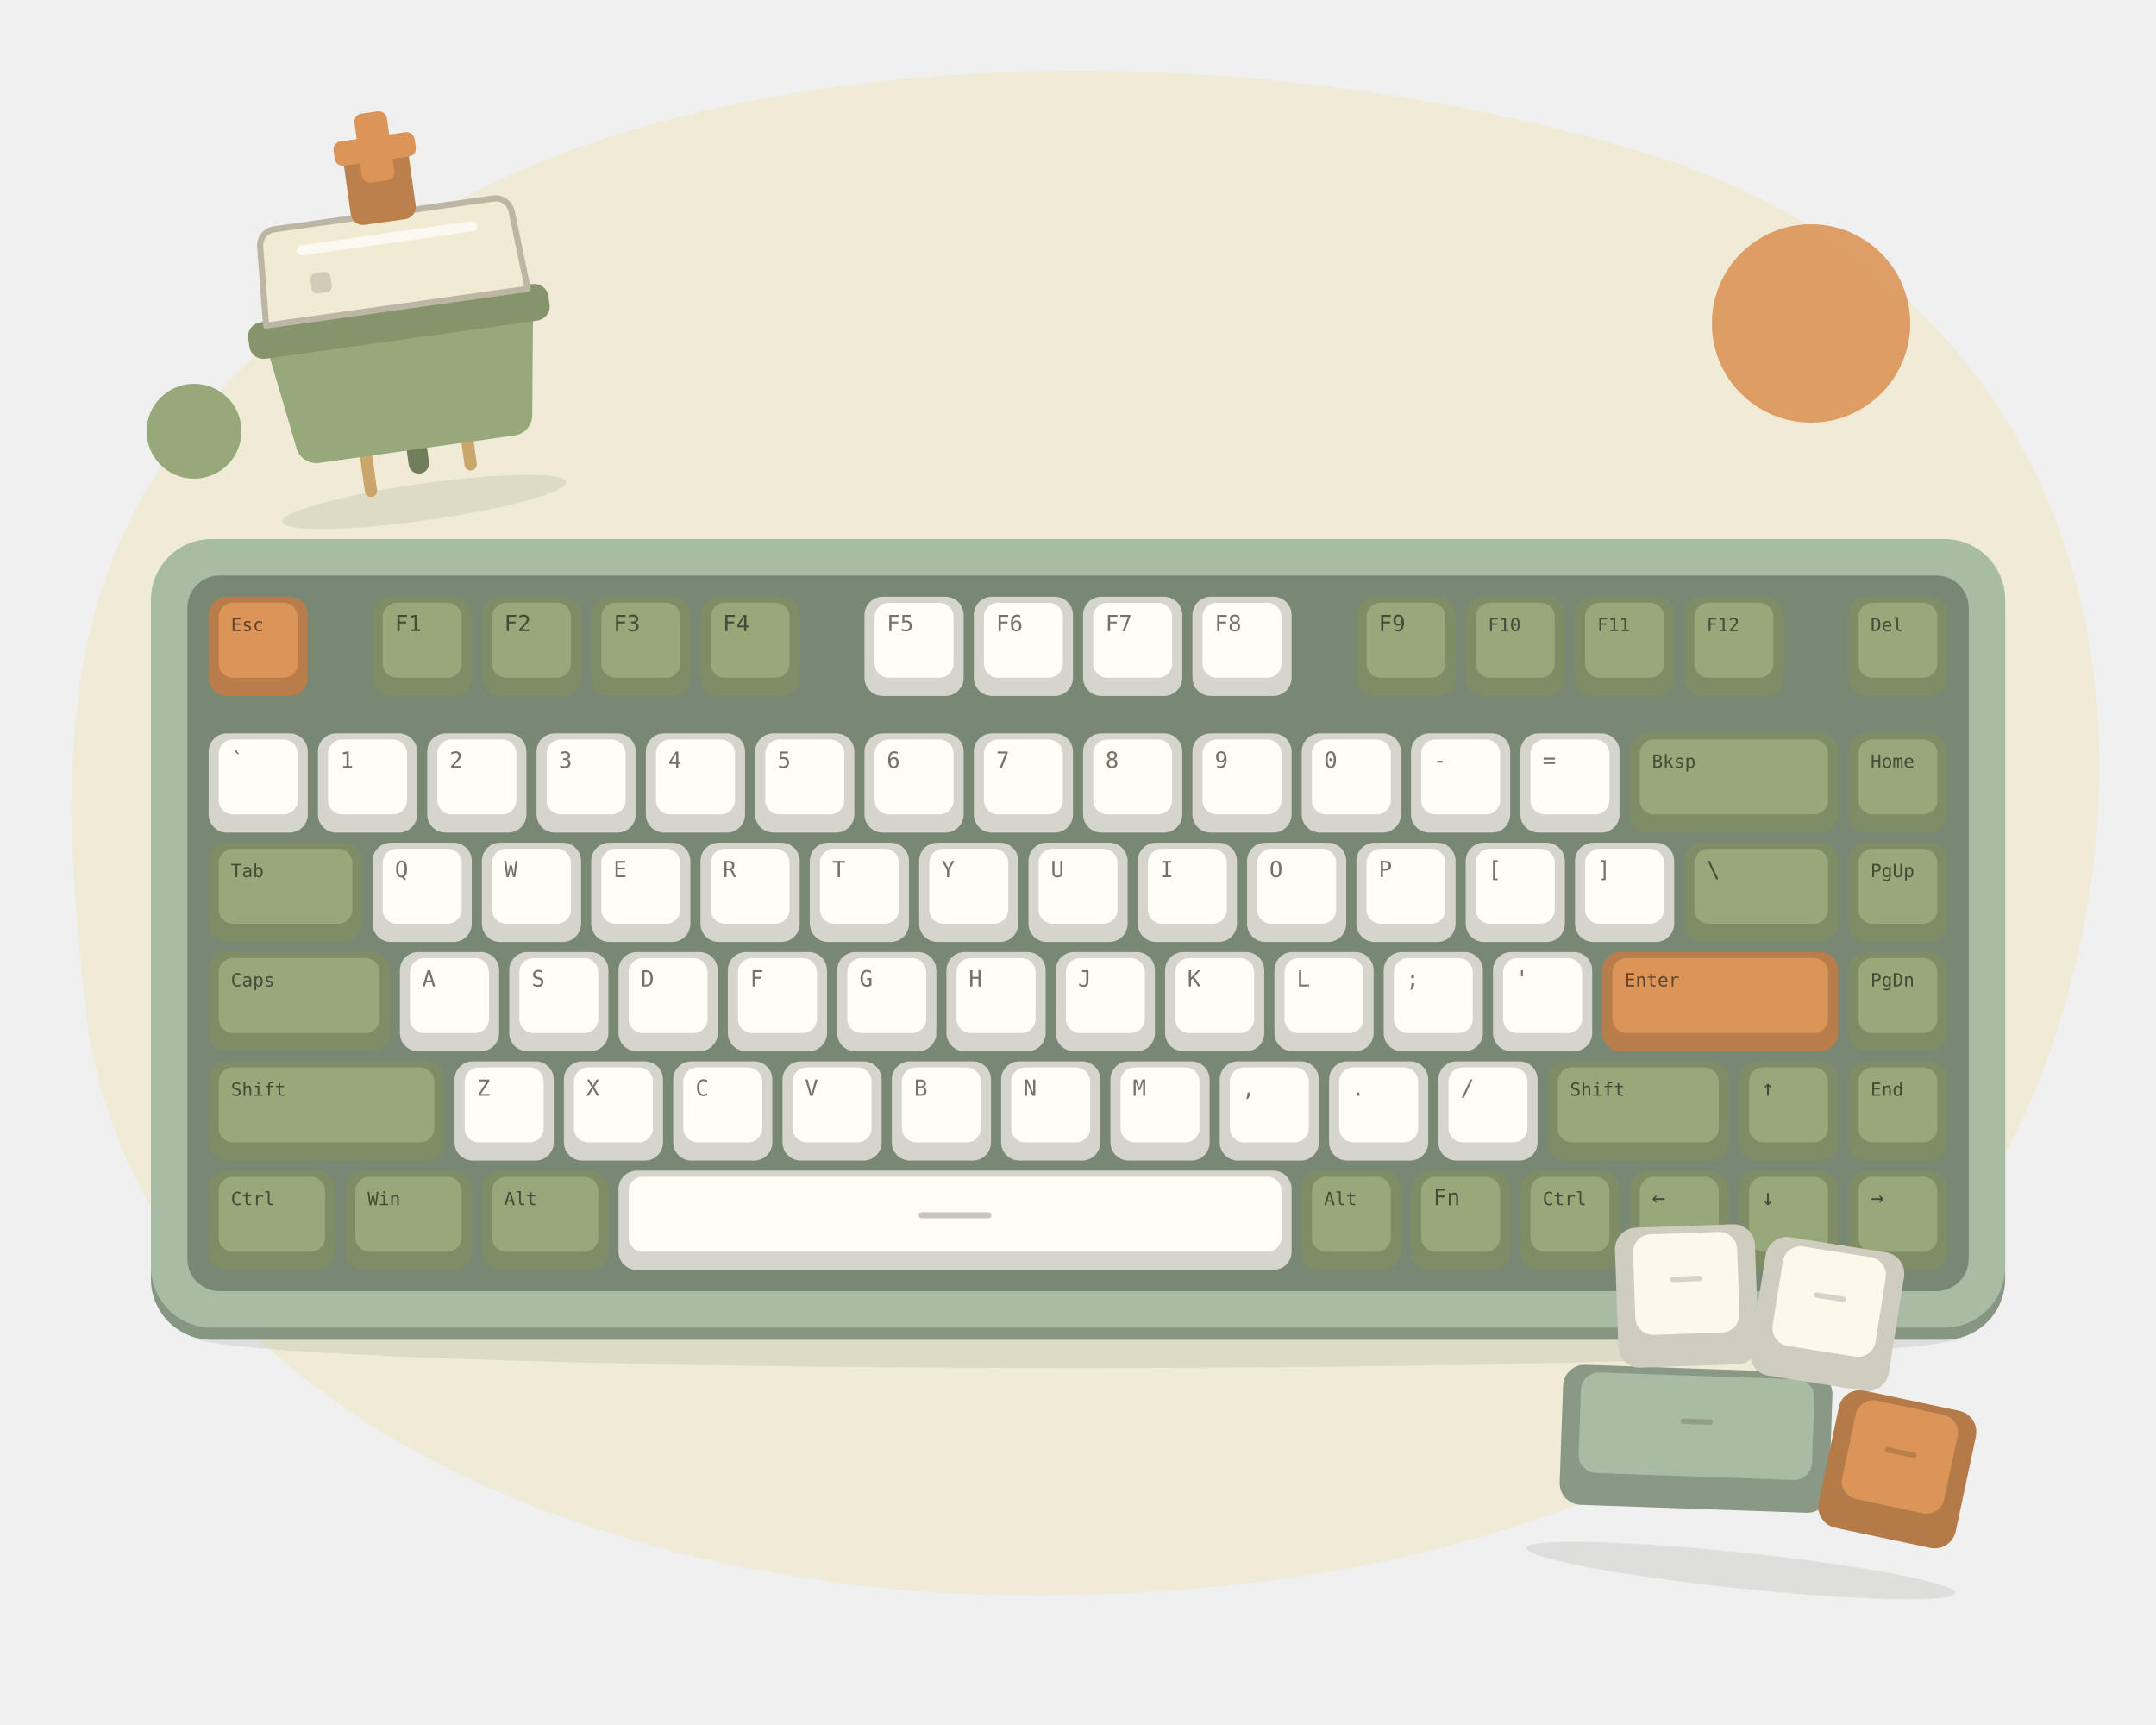
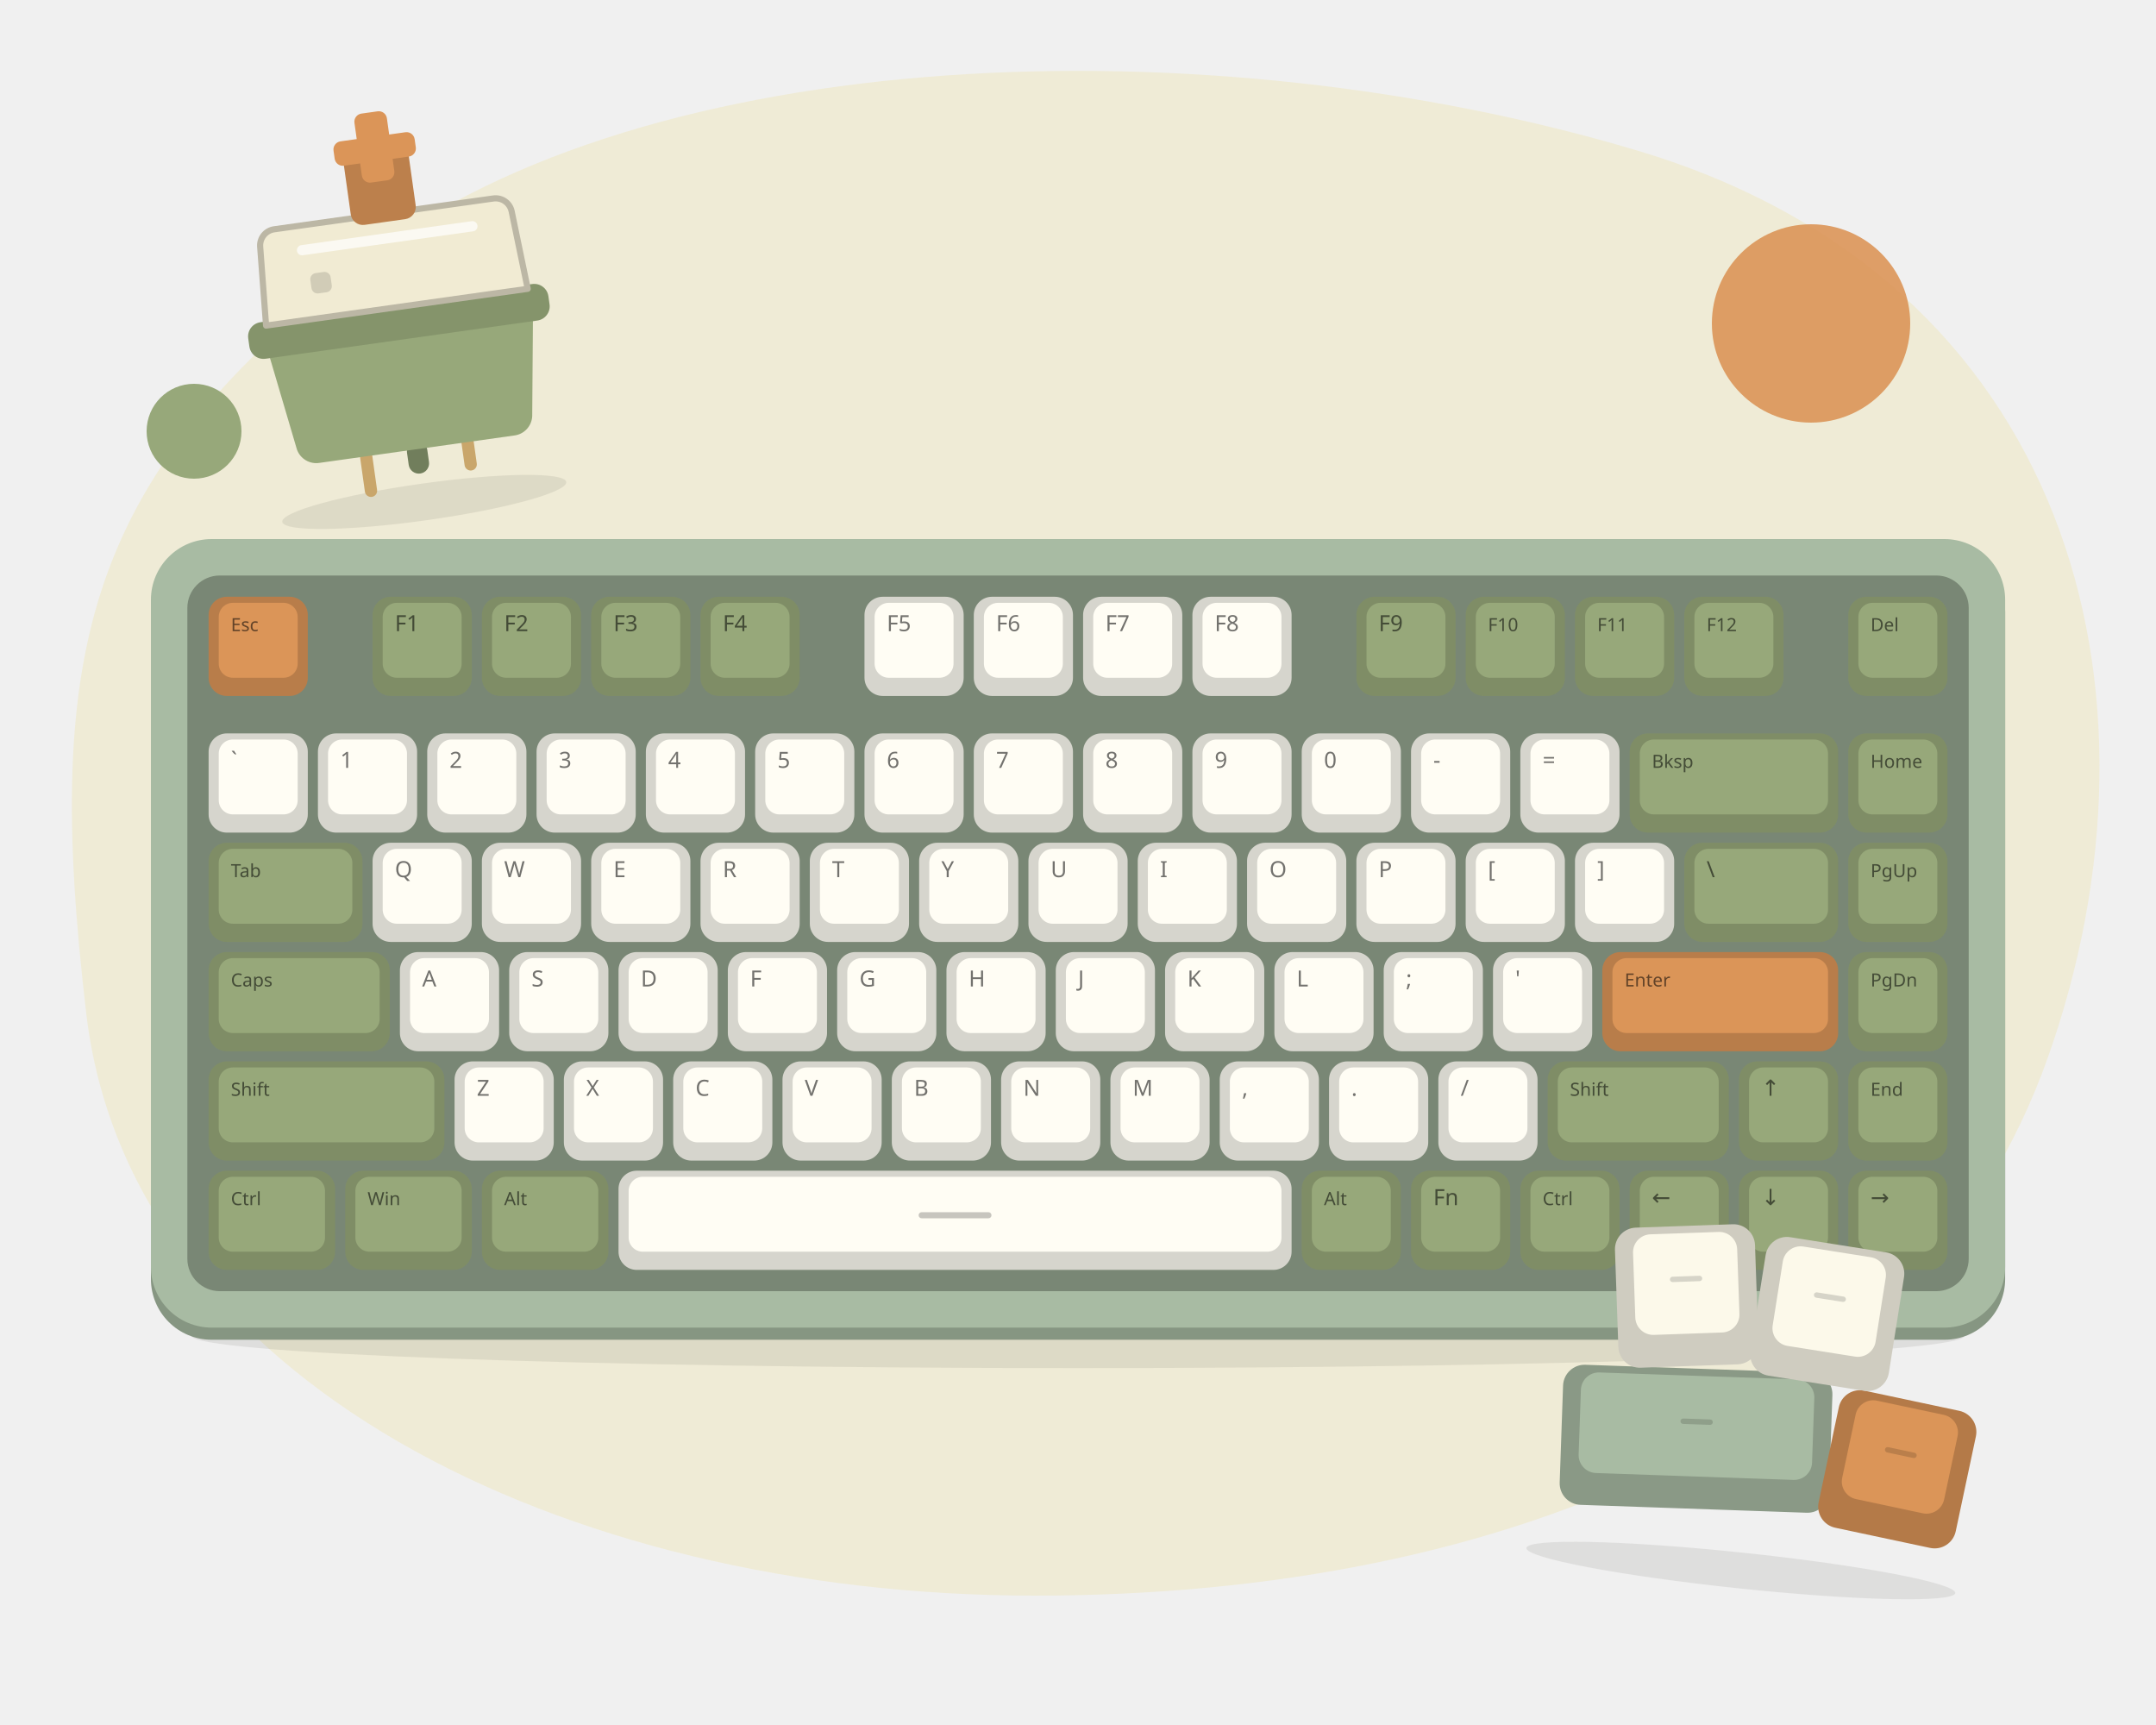
<svg xmlns="http://www.w3.org/2000/svg" viewBox="0 0 1000 800" role="img" aria-label="Custom mechanical keyboard with loose switch and keycaps">
  <path d="M170 120C300 20 560 10 760 70s250 250 190 420-250 250-470 250S60 640 40 470 40 220 170 120z" fill="#EFEBD6" />
  <circle cx="840" cy="150" r="46" fill="#DB9558" opacity=".9" />
  <circle cx="90" cy="200" r="22" fill="#97A87A" />
  <g transform="translate(70 250) scale(0.9389)">
    <ellipse cx="458" cy="393.5" rx="438" ry="16" fill="#2F2B22" opacity=".09" />
    <rect x="0" y="6" width="916" height="389.5" rx="30" fill="#869682" />
    <rect x="0" y="0" width="916" height="389.5" rx="30" fill="#A8BBA3" />
    <rect x="18" y="18" width="880" height="353.5" rx="16" fill="#798775" />
    <g class="kb-key" data-k="escape">
      <rect x="28.5" y="28.5" width="49" height="49" rx="9" fill="#b87d4a" />
      <rect x="33.5" y="31.5" width="39" height="37" rx="7" fill="#DB9558" />
-       <text x="39.5" y="45.5" font-size="9" font-family="ui-monospace, SFMono-Regular, Menlo, monospace" fill="#634328">Esc</text>
+       <text x="39.5" y="45.5" font-size="9" font-family="DM Sans, system-ui, sans-serif" font-weight="500" fill="#634328">Esc</text>
    </g>
    <g class="kb-key" data-k="f1">
      <rect x="109.5" y="28.5" width="49" height="49" rx="9" fill="#7f8d66" />
      <rect x="114.5" y="31.5" width="39" height="37" rx="7" fill="#97A87A" />
-       <text x="120.5" y="45.5" font-size="11" font-family="ui-monospace, SFMono-Regular, Menlo, monospace" fill="#444c37">F1</text>
+       <text x="120.5" y="45.5" font-size="11" font-family="DM Sans, system-ui, sans-serif" font-weight="500" fill="#444c37">F1</text>
    </g>
    <g class="kb-key" data-k="f2">
      <rect x="163.5" y="28.5" width="49" height="49" rx="9" fill="#7f8d66" />
      <rect x="168.5" y="31.5" width="39" height="37" rx="7" fill="#97A87A" />
-       <text x="174.5" y="45.5" font-size="11" font-family="ui-monospace, SFMono-Regular, Menlo, monospace" fill="#444c37">F2</text>
+       <text x="174.5" y="45.5" font-size="11" font-family="DM Sans, system-ui, sans-serif" font-weight="500" fill="#444c37">F2</text>
    </g>
    <g class="kb-key" data-k="f3">
      <rect x="217.5" y="28.5" width="49" height="49" rx="9" fill="#7f8d66" />
      <rect x="222.5" y="31.5" width="39" height="37" rx="7" fill="#97A87A" />
-       <text x="228.5" y="45.5" font-size="11" font-family="ui-monospace, SFMono-Regular, Menlo, monospace" fill="#444c37">F3</text>
+       <text x="228.5" y="45.5" font-size="11" font-family="DM Sans, system-ui, sans-serif" font-weight="500" fill="#444c37">F3</text>
    </g>
    <g class="kb-key" data-k="f4">
      <rect x="271.5" y="28.5" width="49" height="49" rx="9" fill="#7f8d66" />
      <rect x="276.5" y="31.5" width="39" height="37" rx="7" fill="#97A87A" />
-       <text x="282.5" y="45.5" font-size="11" font-family="ui-monospace, SFMono-Regular, Menlo, monospace" fill="#444c37">F4</text>
+       <text x="282.5" y="45.5" font-size="11" font-family="DM Sans, system-ui, sans-serif" font-weight="500" fill="#444c37">F4</text>
    </g>
    <g class="kb-key" data-k="f5">
      <rect x="352.5" y="28.5" width="49" height="49" rx="9" fill="#d6d5cd" />
      <rect x="357.5" y="31.5" width="39" height="37" rx="7" fill="#FFFDF4" />
-       <text x="363.5" y="45.5" font-size="11" font-family="ui-monospace, SFMono-Regular, Menlo, monospace" fill="#73726e">F5</text>
+       <text x="363.5" y="45.5" font-size="11" font-family="DM Sans, system-ui, sans-serif" font-weight="500" fill="#73726e">F5</text>
    </g>
    <g class="kb-key" data-k="f6">
      <rect x="406.5" y="28.5" width="49" height="49" rx="9" fill="#d6d5cd" />
      <rect x="411.5" y="31.5" width="39" height="37" rx="7" fill="#FFFDF4" />
-       <text x="417.5" y="45.5" font-size="11" font-family="ui-monospace, SFMono-Regular, Menlo, monospace" fill="#73726e">F6</text>
+       <text x="417.5" y="45.5" font-size="11" font-family="DM Sans, system-ui, sans-serif" font-weight="500" fill="#73726e">F6</text>
    </g>
    <g class="kb-key" data-k="f7">
      <rect x="460.5" y="28.5" width="49" height="49" rx="9" fill="#d6d5cd" />
      <rect x="465.5" y="31.5" width="39" height="37" rx="7" fill="#FFFDF4" />
-       <text x="471.5" y="45.5" font-size="11" font-family="ui-monospace, SFMono-Regular, Menlo, monospace" fill="#73726e">F7</text>
+       <text x="471.5" y="45.5" font-size="11" font-family="DM Sans, system-ui, sans-serif" font-weight="500" fill="#73726e">F7</text>
    </g>
    <g class="kb-key" data-k="f8">
      <rect x="514.5" y="28.5" width="49" height="49" rx="9" fill="#d6d5cd" />
      <rect x="519.5" y="31.5" width="39" height="37" rx="7" fill="#FFFDF4" />
-       <text x="525.5" y="45.5" font-size="11" font-family="ui-monospace, SFMono-Regular, Menlo, monospace" fill="#73726e">F8</text>
+       <text x="525.5" y="45.5" font-size="11" font-family="DM Sans, system-ui, sans-serif" font-weight="500" fill="#73726e">F8</text>
    </g>
    <g class="kb-key" data-k="f9">
      <rect x="595.5" y="28.5" width="49" height="49" rx="9" fill="#7f8d66" />
      <rect x="600.5" y="31.5" width="39" height="37" rx="7" fill="#97A87A" />
-       <text x="606.5" y="45.5" font-size="11" font-family="ui-monospace, SFMono-Regular, Menlo, monospace" fill="#444c37">F9</text>
+       <text x="606.5" y="45.5" font-size="11" font-family="DM Sans, system-ui, sans-serif" font-weight="500" fill="#444c37">F9</text>
    </g>
    <g class="kb-key" data-k="f10">
      <rect x="649.5" y="28.5" width="49" height="49" rx="9" fill="#7f8d66" />
      <rect x="654.5" y="31.5" width="39" height="37" rx="7" fill="#97A87A" />
-       <text x="660.5" y="45.5" font-size="9" font-family="ui-monospace, SFMono-Regular, Menlo, monospace" fill="#444c37">F10</text>
+       <text x="660.5" y="45.5" font-size="9" font-family="DM Sans, system-ui, sans-serif" font-weight="500" fill="#444c37">F10</text>
    </g>
    <g class="kb-key" data-k="f11">
      <rect x="703.5" y="28.5" width="49" height="49" rx="9" fill="#7f8d66" />
      <rect x="708.5" y="31.5" width="39" height="37" rx="7" fill="#97A87A" />
-       <text x="714.5" y="45.5" font-size="9" font-family="ui-monospace, SFMono-Regular, Menlo, monospace" fill="#444c37">F11</text>
+       <text x="714.5" y="45.5" font-size="9" font-family="DM Sans, system-ui, sans-serif" font-weight="500" fill="#444c37">F11</text>
    </g>
    <g class="kb-key" data-k="f12">
      <rect x="757.5" y="28.5" width="49" height="49" rx="9" fill="#7f8d66" />
      <rect x="762.5" y="31.5" width="39" height="37" rx="7" fill="#97A87A" />
-       <text x="768.5" y="45.5" font-size="9" font-family="ui-monospace, SFMono-Regular, Menlo, monospace" fill="#444c37">F12</text>
+       <text x="768.5" y="45.5" font-size="9" font-family="DM Sans, system-ui, sans-serif" font-weight="500" fill="#444c37">F12</text>
    </g>
    <g class="kb-key" data-k="delete">
      <rect x="838.5" y="28.5" width="49" height="49" rx="9" fill="#7f8d66" />
      <rect x="843.5" y="31.5" width="39" height="37" rx="7" fill="#97A87A" />
-       <text x="849.5" y="45.5" font-size="9" font-family="ui-monospace, SFMono-Regular, Menlo, monospace" fill="#444c37">Del</text>
+       <text x="849.5" y="45.5" font-size="9" font-family="DM Sans, system-ui, sans-serif" font-weight="500" fill="#444c37">Del</text>
    </g>
    <g class="kb-key" data-k="backquote">
      <rect x="28.5" y="96" width="49" height="49" rx="9" fill="#d6d5cd" />
      <rect x="33.5" y="99" width="39" height="37" rx="7" fill="#FFFDF4" />
-       <text x="39.5" y="113" font-size="11" font-family="ui-monospace, SFMono-Regular, Menlo, monospace" fill="#73726e">`</text>
+       <text x="39.5" y="113" font-size="11" font-family="DM Sans, system-ui, sans-serif" font-weight="500" fill="#73726e">`</text>
    </g>
    <g class="kb-key" data-k="digit1">
      <rect x="82.5" y="96" width="49" height="49" rx="9" fill="#d6d5cd" />
      <rect x="87.5" y="99" width="39" height="37" rx="7" fill="#FFFDF4" />
-       <text x="93.5" y="113" font-size="11" font-family="ui-monospace, SFMono-Regular, Menlo, monospace" fill="#73726e">1</text>
+       <text x="93.5" y="113" font-size="11" font-family="DM Sans, system-ui, sans-serif" font-weight="500" fill="#73726e">1</text>
    </g>
    <g class="kb-key" data-k="digit2">
      <rect x="136.5" y="96" width="49" height="49" rx="9" fill="#d6d5cd" />
      <rect x="141.5" y="99" width="39" height="37" rx="7" fill="#FFFDF4" />
-       <text x="147.5" y="113" font-size="11" font-family="ui-monospace, SFMono-Regular, Menlo, monospace" fill="#73726e">2</text>
+       <text x="147.5" y="113" font-size="11" font-family="DM Sans, system-ui, sans-serif" font-weight="500" fill="#73726e">2</text>
    </g>
    <g class="kb-key" data-k="digit3">
      <rect x="190.5" y="96" width="49" height="49" rx="9" fill="#d6d5cd" />
      <rect x="195.5" y="99" width="39" height="37" rx="7" fill="#FFFDF4" />
-       <text x="201.5" y="113" font-size="11" font-family="ui-monospace, SFMono-Regular, Menlo, monospace" fill="#73726e">3</text>
+       <text x="201.5" y="113" font-size="11" font-family="DM Sans, system-ui, sans-serif" font-weight="500" fill="#73726e">3</text>
    </g>
    <g class="kb-key" data-k="digit4">
      <rect x="244.5" y="96" width="49" height="49" rx="9" fill="#d6d5cd" />
      <rect x="249.5" y="99" width="39" height="37" rx="7" fill="#FFFDF4" />
-       <text x="255.5" y="113" font-size="11" font-family="ui-monospace, SFMono-Regular, Menlo, monospace" fill="#73726e">4</text>
+       <text x="255.5" y="113" font-size="11" font-family="DM Sans, system-ui, sans-serif" font-weight="500" fill="#73726e">4</text>
    </g>
    <g class="kb-key" data-k="digit5">
      <rect x="298.5" y="96" width="49" height="49" rx="9" fill="#d6d5cd" />
      <rect x="303.5" y="99" width="39" height="37" rx="7" fill="#FFFDF4" />
-       <text x="309.5" y="113" font-size="11" font-family="ui-monospace, SFMono-Regular, Menlo, monospace" fill="#73726e">5</text>
+       <text x="309.5" y="113" font-size="11" font-family="DM Sans, system-ui, sans-serif" font-weight="500" fill="#73726e">5</text>
    </g>
    <g class="kb-key" data-k="digit6">
      <rect x="352.5" y="96" width="49" height="49" rx="9" fill="#d6d5cd" />
      <rect x="357.5" y="99" width="39" height="37" rx="7" fill="#FFFDF4" />
-       <text x="363.5" y="113" font-size="11" font-family="ui-monospace, SFMono-Regular, Menlo, monospace" fill="#73726e">6</text>
+       <text x="363.5" y="113" font-size="11" font-family="DM Sans, system-ui, sans-serif" font-weight="500" fill="#73726e">6</text>
    </g>
    <g class="kb-key" data-k="digit7">
      <rect x="406.5" y="96" width="49" height="49" rx="9" fill="#d6d5cd" />
      <rect x="411.5" y="99" width="39" height="37" rx="7" fill="#FFFDF4" />
-       <text x="417.5" y="113" font-size="11" font-family="ui-monospace, SFMono-Regular, Menlo, monospace" fill="#73726e">7</text>
+       <text x="417.5" y="113" font-size="11" font-family="DM Sans, system-ui, sans-serif" font-weight="500" fill="#73726e">7</text>
    </g>
    <g class="kb-key" data-k="digit8">
      <rect x="460.5" y="96" width="49" height="49" rx="9" fill="#d6d5cd" />
      <rect x="465.5" y="99" width="39" height="37" rx="7" fill="#FFFDF4" />
-       <text x="471.5" y="113" font-size="11" font-family="ui-monospace, SFMono-Regular, Menlo, monospace" fill="#73726e">8</text>
+       <text x="471.5" y="113" font-size="11" font-family="DM Sans, system-ui, sans-serif" font-weight="500" fill="#73726e">8</text>
    </g>
    <g class="kb-key" data-k="digit9">
      <rect x="514.5" y="96" width="49" height="49" rx="9" fill="#d6d5cd" />
      <rect x="519.5" y="99" width="39" height="37" rx="7" fill="#FFFDF4" />
-       <text x="525.5" y="113" font-size="11" font-family="ui-monospace, SFMono-Regular, Menlo, monospace" fill="#73726e">9</text>
+       <text x="525.5" y="113" font-size="11" font-family="DM Sans, system-ui, sans-serif" font-weight="500" fill="#73726e">9</text>
    </g>
    <g class="kb-key" data-k="digit0">
      <rect x="568.5" y="96" width="49" height="49" rx="9" fill="#d6d5cd" />
      <rect x="573.5" y="99" width="39" height="37" rx="7" fill="#FFFDF4" />
-       <text x="579.5" y="113" font-size="11" font-family="ui-monospace, SFMono-Regular, Menlo, monospace" fill="#73726e">0</text>
+       <text x="579.5" y="113" font-size="11" font-family="DM Sans, system-ui, sans-serif" font-weight="500" fill="#73726e">0</text>
    </g>
    <g class="kb-key" data-k="minus">
      <rect x="622.5" y="96" width="49" height="49" rx="9" fill="#d6d5cd" />
      <rect x="627.5" y="99" width="39" height="37" rx="7" fill="#FFFDF4" />
-       <text x="633.5" y="113" font-size="11" font-family="ui-monospace, SFMono-Regular, Menlo, monospace" fill="#73726e">-</text>
+       <text x="633.5" y="113" font-size="11" font-family="DM Sans, system-ui, sans-serif" font-weight="500" fill="#73726e">-</text>
    </g>
    <g class="kb-key" data-k="equal">
      <rect x="676.5" y="96" width="49" height="49" rx="9" fill="#d6d5cd" />
      <rect x="681.5" y="99" width="39" height="37" rx="7" fill="#FFFDF4" />
-       <text x="687.5" y="113" font-size="11" font-family="ui-monospace, SFMono-Regular, Menlo, monospace" fill="#73726e">=</text>
+       <text x="687.5" y="113" font-size="11" font-family="DM Sans, system-ui, sans-serif" font-weight="500" fill="#73726e">=</text>
    </g>
    <g class="kb-key" data-k="backspace">
      <rect x="730.5" y="96" width="103" height="49" rx="9" fill="#7f8d66" />
      <rect x="735.5" y="99" width="93" height="37" rx="7" fill="#97A87A" />
-       <text x="741.5" y="113" font-size="9" font-family="ui-monospace, SFMono-Regular, Menlo, monospace" fill="#444c37">Bksp</text>
+       <text x="741.5" y="113" font-size="9" font-family="DM Sans, system-ui, sans-serif" font-weight="500" fill="#444c37">Bksp</text>
    </g>
    <g class="kb-key" data-k="home">
      <rect x="838.5" y="96" width="49" height="49" rx="9" fill="#7f8d66" />
      <rect x="843.5" y="99" width="39" height="37" rx="7" fill="#97A87A" />
-       <text x="849.5" y="113" font-size="9" font-family="ui-monospace, SFMono-Regular, Menlo, monospace" fill="#444c37">Home</text>
+       <text x="849.5" y="113" font-size="9" font-family="DM Sans, system-ui, sans-serif" font-weight="500" fill="#444c37">Home</text>
    </g>
    <g class="kb-key" data-k="tab">
      <rect x="28.5" y="150" width="76" height="49" rx="9" fill="#7f8d66" />
      <rect x="33.5" y="153" width="66" height="37" rx="7" fill="#97A87A" />
-       <text x="39.5" y="167" font-size="9" font-family="ui-monospace, SFMono-Regular, Menlo, monospace" fill="#444c37">Tab</text>
+       <text x="39.5" y="167" font-size="9" font-family="DM Sans, system-ui, sans-serif" font-weight="500" fill="#444c37">Tab</text>
    </g>
    <g class="kb-key" data-k="keyq">
      <rect x="109.5" y="150" width="49" height="49" rx="9" fill="#d6d5cd" />
      <rect x="114.5" y="153" width="39" height="37" rx="7" fill="#FFFDF4" />
-       <text x="120.5" y="167" font-size="11" font-family="ui-monospace, SFMono-Regular, Menlo, monospace" fill="#73726e">Q</text>
+       <text x="120.5" y="167" font-size="11" font-family="DM Sans, system-ui, sans-serif" font-weight="500" fill="#73726e">Q</text>
    </g>
    <g class="kb-key" data-k="keyw">
      <rect x="163.5" y="150" width="49" height="49" rx="9" fill="#d6d5cd" />
      <rect x="168.5" y="153" width="39" height="37" rx="7" fill="#FFFDF4" />
-       <text x="174.5" y="167" font-size="11" font-family="ui-monospace, SFMono-Regular, Menlo, monospace" fill="#73726e">W</text>
+       <text x="174.5" y="167" font-size="11" font-family="DM Sans, system-ui, sans-serif" font-weight="500" fill="#73726e">W</text>
    </g>
    <g class="kb-key" data-k="keye">
      <rect x="217.5" y="150" width="49" height="49" rx="9" fill="#d6d5cd" />
      <rect x="222.5" y="153" width="39" height="37" rx="7" fill="#FFFDF4" />
-       <text x="228.5" y="167" font-size="11" font-family="ui-monospace, SFMono-Regular, Menlo, monospace" fill="#73726e">E</text>
+       <text x="228.5" y="167" font-size="11" font-family="DM Sans, system-ui, sans-serif" font-weight="500" fill="#73726e">E</text>
    </g>
    <g class="kb-key" data-k="keyr">
      <rect x="271.5" y="150" width="49" height="49" rx="9" fill="#d6d5cd" />
      <rect x="276.5" y="153" width="39" height="37" rx="7" fill="#FFFDF4" />
-       <text x="282.5" y="167" font-size="11" font-family="ui-monospace, SFMono-Regular, Menlo, monospace" fill="#73726e">R</text>
+       <text x="282.5" y="167" font-size="11" font-family="DM Sans, system-ui, sans-serif" font-weight="500" fill="#73726e">R</text>
    </g>
    <g class="kb-key" data-k="keyt">
      <rect x="325.5" y="150" width="49" height="49" rx="9" fill="#d6d5cd" />
      <rect x="330.5" y="153" width="39" height="37" rx="7" fill="#FFFDF4" />
-       <text x="336.5" y="167" font-size="11" font-family="ui-monospace, SFMono-Regular, Menlo, monospace" fill="#73726e">T</text>
+       <text x="336.5" y="167" font-size="11" font-family="DM Sans, system-ui, sans-serif" font-weight="500" fill="#73726e">T</text>
    </g>
    <g class="kb-key" data-k="keyy">
      <rect x="379.5" y="150" width="49" height="49" rx="9" fill="#d6d5cd" />
      <rect x="384.5" y="153" width="39" height="37" rx="7" fill="#FFFDF4" />
-       <text x="390.5" y="167" font-size="11" font-family="ui-monospace, SFMono-Regular, Menlo, monospace" fill="#73726e">Y</text>
+       <text x="390.5" y="167" font-size="11" font-family="DM Sans, system-ui, sans-serif" font-weight="500" fill="#73726e">Y</text>
    </g>
    <g class="kb-key" data-k="keyu">
      <rect x="433.5" y="150" width="49" height="49" rx="9" fill="#d6d5cd" />
      <rect x="438.5" y="153" width="39" height="37" rx="7" fill="#FFFDF4" />
-       <text x="444.5" y="167" font-size="11" font-family="ui-monospace, SFMono-Regular, Menlo, monospace" fill="#73726e">U</text>
+       <text x="444.5" y="167" font-size="11" font-family="DM Sans, system-ui, sans-serif" font-weight="500" fill="#73726e">U</text>
    </g>
    <g class="kb-key" data-k="keyi">
      <rect x="487.5" y="150" width="49" height="49" rx="9" fill="#d6d5cd" />
      <rect x="492.5" y="153" width="39" height="37" rx="7" fill="#FFFDF4" />
-       <text x="498.5" y="167" font-size="11" font-family="ui-monospace, SFMono-Regular, Menlo, monospace" fill="#73726e">I</text>
+       <text x="498.5" y="167" font-size="11" font-family="DM Sans, system-ui, sans-serif" font-weight="500" fill="#73726e">I</text>
    </g>
    <g class="kb-key" data-k="keyo">
      <rect x="541.5" y="150" width="49" height="49" rx="9" fill="#d6d5cd" />
      <rect x="546.5" y="153" width="39" height="37" rx="7" fill="#FFFDF4" />
-       <text x="552.5" y="167" font-size="11" font-family="ui-monospace, SFMono-Regular, Menlo, monospace" fill="#73726e">O</text>
+       <text x="552.5" y="167" font-size="11" font-family="DM Sans, system-ui, sans-serif" font-weight="500" fill="#73726e">O</text>
    </g>
    <g class="kb-key" data-k="keyp">
      <rect x="595.5" y="150" width="49" height="49" rx="9" fill="#d6d5cd" />
      <rect x="600.5" y="153" width="39" height="37" rx="7" fill="#FFFDF4" />
-       <text x="606.5" y="167" font-size="11" font-family="ui-monospace, SFMono-Regular, Menlo, monospace" fill="#73726e">P</text>
+       <text x="606.5" y="167" font-size="11" font-family="DM Sans, system-ui, sans-serif" font-weight="500" fill="#73726e">P</text>
    </g>
    <g class="kb-key" data-k="bracketleft">
      <rect x="649.5" y="150" width="49" height="49" rx="9" fill="#d6d5cd" />
      <rect x="654.5" y="153" width="39" height="37" rx="7" fill="#FFFDF4" />
-       <text x="660.5" y="167" font-size="11" font-family="ui-monospace, SFMono-Regular, Menlo, monospace" fill="#73726e">[</text>
+       <text x="660.5" y="167" font-size="11" font-family="DM Sans, system-ui, sans-serif" font-weight="500" fill="#73726e">[</text>
    </g>
    <g class="kb-key" data-k="bracketright">
      <rect x="703.5" y="150" width="49" height="49" rx="9" fill="#d6d5cd" />
      <rect x="708.5" y="153" width="39" height="37" rx="7" fill="#FFFDF4" />
-       <text x="714.5" y="167" font-size="11" font-family="ui-monospace, SFMono-Regular, Menlo, monospace" fill="#73726e">]</text>
+       <text x="714.5" y="167" font-size="11" font-family="DM Sans, system-ui, sans-serif" font-weight="500" fill="#73726e">]</text>
    </g>
    <g class="kb-key" data-k="backslash">
      <rect x="757.5" y="150" width="76" height="49" rx="9" fill="#7f8d66" />
      <rect x="762.5" y="153" width="66" height="37" rx="7" fill="#97A87A" />
-       <text x="768.5" y="167" font-size="11" font-family="ui-monospace, SFMono-Regular, Menlo, monospace" fill="#444c37">\</text>
+       <text x="768.5" y="167" font-size="11" font-family="DM Sans, system-ui, sans-serif" font-weight="500" fill="#444c37">\</text>
    </g>
    <g class="kb-key" data-k="pageup">
      <rect x="838.5" y="150" width="49" height="49" rx="9" fill="#7f8d66" />
      <rect x="843.5" y="153" width="39" height="37" rx="7" fill="#97A87A" />
-       <text x="849.5" y="167" font-size="9" font-family="ui-monospace, SFMono-Regular, Menlo, monospace" fill="#444c37">PgUp</text>
+       <text x="849.5" y="167" font-size="9" font-family="DM Sans, system-ui, sans-serif" font-weight="500" fill="#444c37">PgUp</text>
    </g>
    <g class="kb-key" data-k="capslock">
      <rect x="28.5" y="204" width="89.5" height="49" rx="9" fill="#7f8d66" />
      <rect x="33.5" y="207" width="79.5" height="37" rx="7" fill="#97A87A" />
-       <text x="39.5" y="221" font-size="9" font-family="ui-monospace, SFMono-Regular, Menlo, monospace" fill="#444c37">Caps</text>
+       <text x="39.5" y="221" font-size="9" font-family="DM Sans, system-ui, sans-serif" font-weight="500" fill="#444c37">Caps</text>
    </g>
    <g class="kb-key" data-k="keya">
      <rect x="123" y="204" width="49" height="49" rx="9" fill="#d6d5cd" />
      <rect x="128" y="207" width="39" height="37" rx="7" fill="#FFFDF4" />
-       <text x="134" y="221" font-size="11" font-family="ui-monospace, SFMono-Regular, Menlo, monospace" fill="#73726e">A</text>
+       <text x="134" y="221" font-size="11" font-family="DM Sans, system-ui, sans-serif" font-weight="500" fill="#73726e">A</text>
    </g>
    <g class="kb-key" data-k="keys">
      <rect x="177" y="204" width="49" height="49" rx="9" fill="#d6d5cd" />
      <rect x="182" y="207" width="39" height="37" rx="7" fill="#FFFDF4" />
-       <text x="188" y="221" font-size="11" font-family="ui-monospace, SFMono-Regular, Menlo, monospace" fill="#73726e">S</text>
+       <text x="188" y="221" font-size="11" font-family="DM Sans, system-ui, sans-serif" font-weight="500" fill="#73726e">S</text>
    </g>
    <g class="kb-key" data-k="keyd">
      <rect x="231" y="204" width="49" height="49" rx="9" fill="#d6d5cd" />
      <rect x="236" y="207" width="39" height="37" rx="7" fill="#FFFDF4" />
-       <text x="242" y="221" font-size="11" font-family="ui-monospace, SFMono-Regular, Menlo, monospace" fill="#73726e">D</text>
+       <text x="242" y="221" font-size="11" font-family="DM Sans, system-ui, sans-serif" font-weight="500" fill="#73726e">D</text>
    </g>
    <g class="kb-key" data-k="keyf">
      <rect x="285" y="204" width="49" height="49" rx="9" fill="#d6d5cd" />
      <rect x="290" y="207" width="39" height="37" rx="7" fill="#FFFDF4" />
-       <text x="296" y="221" font-size="11" font-family="ui-monospace, SFMono-Regular, Menlo, monospace" fill="#73726e">F</text>
+       <text x="296" y="221" font-size="11" font-family="DM Sans, system-ui, sans-serif" font-weight="500" fill="#73726e">F</text>
    </g>
    <g class="kb-key" data-k="keyg">
      <rect x="339" y="204" width="49" height="49" rx="9" fill="#d6d5cd" />
      <rect x="344" y="207" width="39" height="37" rx="7" fill="#FFFDF4" />
-       <text x="350" y="221" font-size="11" font-family="ui-monospace, SFMono-Regular, Menlo, monospace" fill="#73726e">G</text>
+       <text x="350" y="221" font-size="11" font-family="DM Sans, system-ui, sans-serif" font-weight="500" fill="#73726e">G</text>
    </g>
    <g class="kb-key" data-k="keyh">
      <rect x="393" y="204" width="49" height="49" rx="9" fill="#d6d5cd" />
      <rect x="398" y="207" width="39" height="37" rx="7" fill="#FFFDF4" />
-       <text x="404" y="221" font-size="11" font-family="ui-monospace, SFMono-Regular, Menlo, monospace" fill="#73726e">H</text>
+       <text x="404" y="221" font-size="11" font-family="DM Sans, system-ui, sans-serif" font-weight="500" fill="#73726e">H</text>
    </g>
    <g class="kb-key" data-k="keyj">
      <rect x="447" y="204" width="49" height="49" rx="9" fill="#d6d5cd" />
      <rect x="452" y="207" width="39" height="37" rx="7" fill="#FFFDF4" />
-       <text x="458" y="221" font-size="11" font-family="ui-monospace, SFMono-Regular, Menlo, monospace" fill="#73726e">J</text>
+       <text x="458" y="221" font-size="11" font-family="DM Sans, system-ui, sans-serif" font-weight="500" fill="#73726e">J</text>
    </g>
    <g class="kb-key" data-k="keyk">
      <rect x="501" y="204" width="49" height="49" rx="9" fill="#d6d5cd" />
      <rect x="506" y="207" width="39" height="37" rx="7" fill="#FFFDF4" />
-       <text x="512" y="221" font-size="11" font-family="ui-monospace, SFMono-Regular, Menlo, monospace" fill="#73726e">K</text>
+       <text x="512" y="221" font-size="11" font-family="DM Sans, system-ui, sans-serif" font-weight="500" fill="#73726e">K</text>
    </g>
    <g class="kb-key" data-k="keyl">
      <rect x="555" y="204" width="49" height="49" rx="9" fill="#d6d5cd" />
      <rect x="560" y="207" width="39" height="37" rx="7" fill="#FFFDF4" />
-       <text x="566" y="221" font-size="11" font-family="ui-monospace, SFMono-Regular, Menlo, monospace" fill="#73726e">L</text>
+       <text x="566" y="221" font-size="11" font-family="DM Sans, system-ui, sans-serif" font-weight="500" fill="#73726e">L</text>
    </g>
    <g class="kb-key" data-k="semicolon">
      <rect x="609" y="204" width="49" height="49" rx="9" fill="#d6d5cd" />
      <rect x="614" y="207" width="39" height="37" rx="7" fill="#FFFDF4" />
-       <text x="620" y="221" font-size="11" font-family="ui-monospace, SFMono-Regular, Menlo, monospace" fill="#73726e">;</text>
+       <text x="620" y="221" font-size="11" font-family="DM Sans, system-ui, sans-serif" font-weight="500" fill="#73726e">;</text>
    </g>
    <g class="kb-key" data-k="quote">
      <rect x="663" y="204" width="49" height="49" rx="9" fill="#d6d5cd" />
      <rect x="668" y="207" width="39" height="37" rx="7" fill="#FFFDF4" />
-       <text x="674" y="221" font-size="11" font-family="ui-monospace, SFMono-Regular, Menlo, monospace" fill="#73726e">'</text>
+       <text x="674" y="221" font-size="11" font-family="DM Sans, system-ui, sans-serif" font-weight="500" fill="#73726e">'</text>
    </g>
    <g class="kb-key" data-k="enter">
      <rect x="717" y="204" width="116.5" height="49" rx="9" fill="#b87d4a" />
      <rect x="722" y="207" width="106.5" height="37" rx="7" fill="#DB9558" />
-       <text x="728" y="221" font-size="9" font-family="ui-monospace, SFMono-Regular, Menlo, monospace" fill="#634328">Enter</text>
+       <text x="728" y="221" font-size="9" font-family="DM Sans, system-ui, sans-serif" font-weight="500" fill="#634328">Enter</text>
    </g>
    <g class="kb-key" data-k="pagedown">
      <rect x="838.5" y="204" width="49" height="49" rx="9" fill="#7f8d66" />
      <rect x="843.5" y="207" width="39" height="37" rx="7" fill="#97A87A" />
-       <text x="849.5" y="221" font-size="9" font-family="ui-monospace, SFMono-Regular, Menlo, monospace" fill="#444c37">PgDn</text>
+       <text x="849.5" y="221" font-size="9" font-family="DM Sans, system-ui, sans-serif" font-weight="500" fill="#444c37">PgDn</text>
    </g>
    <g class="kb-key" data-k="shift">
      <rect x="28.5" y="258" width="116.5" height="49" rx="9" fill="#7f8d66" />
      <rect x="33.5" y="261" width="106.5" height="37" rx="7" fill="#97A87A" />
-       <text x="39.5" y="275" font-size="9" font-family="ui-monospace, SFMono-Regular, Menlo, monospace" fill="#444c37">Shift</text>
+       <text x="39.5" y="275" font-size="9" font-family="DM Sans, system-ui, sans-serif" font-weight="500" fill="#444c37">Shift</text>
    </g>
    <g class="kb-key" data-k="keyz">
      <rect x="150" y="258" width="49" height="49" rx="9" fill="#d6d5cd" />
      <rect x="155" y="261" width="39" height="37" rx="7" fill="#FFFDF4" />
-       <text x="161" y="275" font-size="11" font-family="ui-monospace, SFMono-Regular, Menlo, monospace" fill="#73726e">Z</text>
+       <text x="161" y="275" font-size="11" font-family="DM Sans, system-ui, sans-serif" font-weight="500" fill="#73726e">Z</text>
    </g>
    <g class="kb-key" data-k="keyx">
      <rect x="204" y="258" width="49" height="49" rx="9" fill="#d6d5cd" />
      <rect x="209" y="261" width="39" height="37" rx="7" fill="#FFFDF4" />
-       <text x="215" y="275" font-size="11" font-family="ui-monospace, SFMono-Regular, Menlo, monospace" fill="#73726e">X</text>
+       <text x="215" y="275" font-size="11" font-family="DM Sans, system-ui, sans-serif" font-weight="500" fill="#73726e">X</text>
    </g>
    <g class="kb-key" data-k="keyc">
      <rect x="258" y="258" width="49" height="49" rx="9" fill="#d6d5cd" />
      <rect x="263" y="261" width="39" height="37" rx="7" fill="#FFFDF4" />
-       <text x="269" y="275" font-size="11" font-family="ui-monospace, SFMono-Regular, Menlo, monospace" fill="#73726e">C</text>
+       <text x="269" y="275" font-size="11" font-family="DM Sans, system-ui, sans-serif" font-weight="500" fill="#73726e">C</text>
    </g>
    <g class="kb-key" data-k="keyv">
      <rect x="312" y="258" width="49" height="49" rx="9" fill="#d6d5cd" />
      <rect x="317" y="261" width="39" height="37" rx="7" fill="#FFFDF4" />
-       <text x="323" y="275" font-size="11" font-family="ui-monospace, SFMono-Regular, Menlo, monospace" fill="#73726e">V</text>
+       <text x="323" y="275" font-size="11" font-family="DM Sans, system-ui, sans-serif" font-weight="500" fill="#73726e">V</text>
    </g>
    <g class="kb-key" data-k="keyb">
      <rect x="366" y="258" width="49" height="49" rx="9" fill="#d6d5cd" />
      <rect x="371" y="261" width="39" height="37" rx="7" fill="#FFFDF4" />
-       <text x="377" y="275" font-size="11" font-family="ui-monospace, SFMono-Regular, Menlo, monospace" fill="#73726e">B</text>
+       <text x="377" y="275" font-size="11" font-family="DM Sans, system-ui, sans-serif" font-weight="500" fill="#73726e">B</text>
    </g>
    <g class="kb-key" data-k="keyn">
      <rect x="420" y="258" width="49" height="49" rx="9" fill="#d6d5cd" />
      <rect x="425" y="261" width="39" height="37" rx="7" fill="#FFFDF4" />
-       <text x="431" y="275" font-size="11" font-family="ui-monospace, SFMono-Regular, Menlo, monospace" fill="#73726e">N</text>
+       <text x="431" y="275" font-size="11" font-family="DM Sans, system-ui, sans-serif" font-weight="500" fill="#73726e">N</text>
    </g>
    <g class="kb-key" data-k="keym">
      <rect x="474" y="258" width="49" height="49" rx="9" fill="#d6d5cd" />
      <rect x="479" y="261" width="39" height="37" rx="7" fill="#FFFDF4" />
-       <text x="485" y="275" font-size="11" font-family="ui-monospace, SFMono-Regular, Menlo, monospace" fill="#73726e">M</text>
+       <text x="485" y="275" font-size="11" font-family="DM Sans, system-ui, sans-serif" font-weight="500" fill="#73726e">M</text>
    </g>
    <g class="kb-key" data-k="comma">
      <rect x="528" y="258" width="49" height="49" rx="9" fill="#d6d5cd" />
      <rect x="533" y="261" width="39" height="37" rx="7" fill="#FFFDF4" />
-       <text x="539" y="275" font-size="11" font-family="ui-monospace, SFMono-Regular, Menlo, monospace" fill="#73726e">,</text>
+       <text x="539" y="275" font-size="11" font-family="DM Sans, system-ui, sans-serif" font-weight="500" fill="#73726e">,</text>
    </g>
    <g class="kb-key" data-k="period">
      <rect x="582" y="258" width="49" height="49" rx="9" fill="#d6d5cd" />
      <rect x="587" y="261" width="39" height="37" rx="7" fill="#FFFDF4" />
-       <text x="593" y="275" font-size="11" font-family="ui-monospace, SFMono-Regular, Menlo, monospace" fill="#73726e">.</text>
+       <text x="593" y="275" font-size="11" font-family="DM Sans, system-ui, sans-serif" font-weight="500" fill="#73726e">.</text>
    </g>
    <g class="kb-key" data-k="slash">
      <rect x="636" y="258" width="49" height="49" rx="9" fill="#d6d5cd" />
      <rect x="641" y="261" width="39" height="37" rx="7" fill="#FFFDF4" />
-       <text x="647" y="275" font-size="11" font-family="ui-monospace, SFMono-Regular, Menlo, monospace" fill="#73726e">/</text>
+       <text x="647" y="275" font-size="11" font-family="DM Sans, system-ui, sans-serif" font-weight="500" fill="#73726e">/</text>
    </g>
    <g class="kb-key" data-k="shift">
      <rect x="690" y="258" width="89.5" height="49" rx="9" fill="#7f8d66" />
      <rect x="695" y="261" width="79.5" height="37" rx="7" fill="#97A87A" />
-       <text x="701" y="275" font-size="9" font-family="ui-monospace, SFMono-Regular, Menlo, monospace" fill="#444c37">Shift</text>
+       <text x="701" y="275" font-size="9" font-family="DM Sans, system-ui, sans-serif" font-weight="500" fill="#444c37">Shift</text>
    </g>
    <g class="kb-key" data-k="arrowup">
      <rect x="784.5" y="258" width="49" height="49" rx="9" fill="#7f8d66" />
      <rect x="789.5" y="261" width="39" height="37" rx="7" fill="#97A87A" />
-       <text x="795.5" y="275" font-size="11" font-family="ui-monospace, SFMono-Regular, Menlo, monospace" fill="#444c37">↑</text>
+       <text x="795.5" y="275" font-size="11" font-family="DM Sans, system-ui, sans-serif" font-weight="500" fill="#444c37">↑</text>
    </g>
    <g class="kb-key" data-k="end">
      <rect x="838.5" y="258" width="49" height="49" rx="9" fill="#7f8d66" />
      <rect x="843.5" y="261" width="39" height="37" rx="7" fill="#97A87A" />
-       <text x="849.5" y="275" font-size="9" font-family="ui-monospace, SFMono-Regular, Menlo, monospace" fill="#444c37">End</text>
+       <text x="849.5" y="275" font-size="9" font-family="DM Sans, system-ui, sans-serif" font-weight="500" fill="#444c37">End</text>
    </g>
    <g class="kb-key" data-k="control">
      <rect x="28.5" y="312" width="62.5" height="49" rx="9" fill="#7f8d66" />
      <rect x="33.5" y="315" width="52.5" height="37" rx="7" fill="#97A87A" />
-       <text x="39.5" y="329" font-size="9" font-family="ui-monospace, SFMono-Regular, Menlo, monospace" fill="#444c37">Ctrl</text>
+       <text x="39.5" y="329" font-size="9" font-family="DM Sans, system-ui, sans-serif" font-weight="500" fill="#444c37">Ctrl</text>
    </g>
    <g class="kb-key" data-k="meta">
      <rect x="96" y="312" width="62.5" height="49" rx="9" fill="#7f8d66" />
      <rect x="101" y="315" width="52.5" height="37" rx="7" fill="#97A87A" />
-       <text x="107" y="329" font-size="9" font-family="ui-monospace, SFMono-Regular, Menlo, monospace" fill="#444c37">Win</text>
+       <text x="107" y="329" font-size="9" font-family="DM Sans, system-ui, sans-serif" font-weight="500" fill="#444c37">Win</text>
    </g>
    <g class="kb-key" data-k="alt">
      <rect x="163.5" y="312" width="62.5" height="49" rx="9" fill="#7f8d66" />
      <rect x="168.5" y="315" width="52.5" height="37" rx="7" fill="#97A87A" />
-       <text x="174.5" y="329" font-size="9" font-family="ui-monospace, SFMono-Regular, Menlo, monospace" fill="#444c37">Alt</text>
+       <text x="174.5" y="329" font-size="9" font-family="DM Sans, system-ui, sans-serif" font-weight="500" fill="#444c37">Alt</text>
    </g>
    <g class="kb-key" data-k="space">
      <rect x="231" y="312" width="332.5" height="49" rx="9" fill="#d6d5cd" />
      <rect x="236" y="315" width="322.5" height="37" rx="7" fill="#FFFDF4" />
      <rect x="379.25" y="332.5" width="36" height="3" rx="1.5" fill="#c7c5be" />
    </g>
    <g class="kb-key" data-k="alt">
      <rect x="568.5" y="312" width="49" height="49" rx="9" fill="#7f8d66" />
      <rect x="573.5" y="315" width="39" height="37" rx="7" fill="#97A87A" />
-       <text x="579.5" y="329" font-size="9" font-family="ui-monospace, SFMono-Regular, Menlo, monospace" fill="#444c37">Alt</text>
+       <text x="579.5" y="329" font-size="9" font-family="DM Sans, system-ui, sans-serif" font-weight="500" fill="#444c37">Alt</text>
    </g>
    <g class="kb-key" data-k="fn">
      <rect x="622.5" y="312" width="49" height="49" rx="9" fill="#7f8d66" />
      <rect x="627.5" y="315" width="39" height="37" rx="7" fill="#97A87A" />
-       <text x="633.5" y="329" font-size="11" font-family="ui-monospace, SFMono-Regular, Menlo, monospace" fill="#444c37">Fn</text>
+       <text x="633.5" y="329" font-size="11" font-family="DM Sans, system-ui, sans-serif" font-weight="500" fill="#444c37">Fn</text>
    </g>
    <g class="kb-key" data-k="control">
      <rect x="676.5" y="312" width="49" height="49" rx="9" fill="#7f8d66" />
      <rect x="681.5" y="315" width="39" height="37" rx="7" fill="#97A87A" />
-       <text x="687.5" y="329" font-size="9" font-family="ui-monospace, SFMono-Regular, Menlo, monospace" fill="#444c37">Ctrl</text>
+       <text x="687.5" y="329" font-size="9" font-family="DM Sans, system-ui, sans-serif" font-weight="500" fill="#444c37">Ctrl</text>
    </g>
    <g class="kb-key" data-k="arrowleft">
      <rect x="730.5" y="312" width="49" height="49" rx="9" fill="#7f8d66" />
      <rect x="735.5" y="315" width="39" height="37" rx="7" fill="#97A87A" />
-       <text x="741.5" y="329" font-size="11" font-family="ui-monospace, SFMono-Regular, Menlo, monospace" fill="#444c37">←</text>
+       <text x="741.5" y="329" font-size="11" font-family="DM Sans, system-ui, sans-serif" font-weight="500" fill="#444c37">←</text>
    </g>
    <g class="kb-key" data-k="arrowdown">
      <rect x="784.5" y="312" width="49" height="49" rx="9" fill="#7f8d66" />
      <rect x="789.5" y="315" width="39" height="37" rx="7" fill="#97A87A" />
-       <text x="795.5" y="329" font-size="11" font-family="ui-monospace, SFMono-Regular, Menlo, monospace" fill="#444c37">↓</text>
+       <text x="795.5" y="329" font-size="11" font-family="DM Sans, system-ui, sans-serif" font-weight="500" fill="#444c37">↓</text>
    </g>
    <g class="kb-key" data-k="arrowright">
      <rect x="838.5" y="312" width="49" height="49" rx="9" fill="#7f8d66" />
      <rect x="843.5" y="315" width="39" height="37" rx="7" fill="#97A87A" />
-       <text x="849.5" y="329" font-size="11" font-family="ui-monospace, SFMono-Regular, Menlo, monospace" fill="#444c37">→</text>
+       <text x="849.5" y="329" font-size="11" font-family="DM Sans, system-ui, sans-serif" font-weight="500" fill="#444c37">→</text>
    </g>
  </g>
  <g transform="rotate(-8 170 150)">
    <g transform="translate(90 40) scale(0.95)">
      <ellipse cx="100" cy="206" rx="70" ry="9" fill="#2F2B22" opacity=".09" />
      <rect x="72" y="176" width="6" height="24" rx="3" fill="#C9A66B" />
      <rect x="122" y="176" width="6" height="18" rx="3" fill="#C9A66B" />
      <rect x="95" y="176" width="10" height="16" rx="5" fill="#717e5c" />
      <path d="M34 118h132l-8 54a10 10 0 0 1-10 8H52a10 10 0 0 1-10-8z" fill="#97A87A" />
      <rect x="26" y="108" width="148" height="18" rx="7" fill="#85946b" />
      <path d="M46 64h108a8 8 0 0 1 8 7.5l2.5 38.5H35.5L38 71.5A8 8 0 0 1 46 64z" fill="#F1EBD3" stroke="#bcb7a5" stroke-width="3" stroke-linejoin="round" />
      <path d="M58 76h84" stroke="#FFFFFF" stroke-width="5" stroke-linecap="round" opacity=".7" />
      <rect x="60" y="88" width="10" height="10" rx="3" fill="#bcb7a5" opacity=".6" />
      <rect x="84" y="28" width="32" height="40" rx="6" fill="#bc804c" />
      <rect x="92" y="14" width="16" height="34" rx="4" fill="#DB9558" />
      <rect x="80" y="26" width="40" height="12" rx="4" fill="#DB9558" />
    </g>
  </g>
  <g transform="rotate(6 800 560)">
    <g transform="translate(700 560) scale(0.8333)">
      <ellipse cx="150" cy="200" rx="120" ry="10" fill="#2F2B22" opacity=".09" />
      <g transform="translate(40 96) rotate(-4)">
        <path d="M0 12a12 12 0 0 1 12-12h126a12 12 0 0 1 12 12v54a12 12 0 0 1-12 12H12A12 12 0 0 1 0 66z" fill="#8a9986" />
        <rect x="10" y="4" width="130" height="56" rx="10" fill="#A8BBA3" />
        <rect x="66" y="28" width="18" height="3" rx="1.5" fill="#7e8c7a" opacity=".6" />
      </g>
      <g transform="translate(196 92) rotate(6)">
        <path d="M0 12a12 12 0 0 1 12-12h54a12 12 0 0 1 12 12v54a12 12 0 0 1-12 12H12A12 12 0 0 1 0 66z" fill="#b47a48" />
        <rect x="10" y="4" width="58" height="56" rx="10" fill="#DB9558" />
        <rect x="30" y="28" width="18" height="3" rx="1.5" fill="#a47042" opacity=".6" />
      </g>
      <g transform="translate(60 18) rotate(-8)">
        <path d="M0 12a12 12 0 0 1 12-12h54a12 12 0 0 1 12 12v54a12 12 0 0 1-12 12H12A12 12 0 0 1 0 66z" fill="#cfccc0" />
        <rect x="10" y="4" width="58" height="56" rx="10" fill="#FCF9EA" />
        <rect x="30" y="28" width="18" height="3" rx="1.5" fill="#bdbbb0" opacity=".6" />
      </g>
      <g transform="translate(146 12) rotate(3)">
        <path d="M0 12a12 12 0 0 1 12-12h54a12 12 0 0 1 12 12v54a12 12 0 0 1-12 12H12A12 12 0 0 1 0 66z" fill="#cfccc0" />
        <rect x="10" y="4" width="58" height="56" rx="10" fill="#FCF9EA" />
        <rect x="30" y="28" width="18" height="3" rx="1.5" fill="#bdbbb0" opacity=".6" />
      </g>
    </g>
  </g>
</svg>
